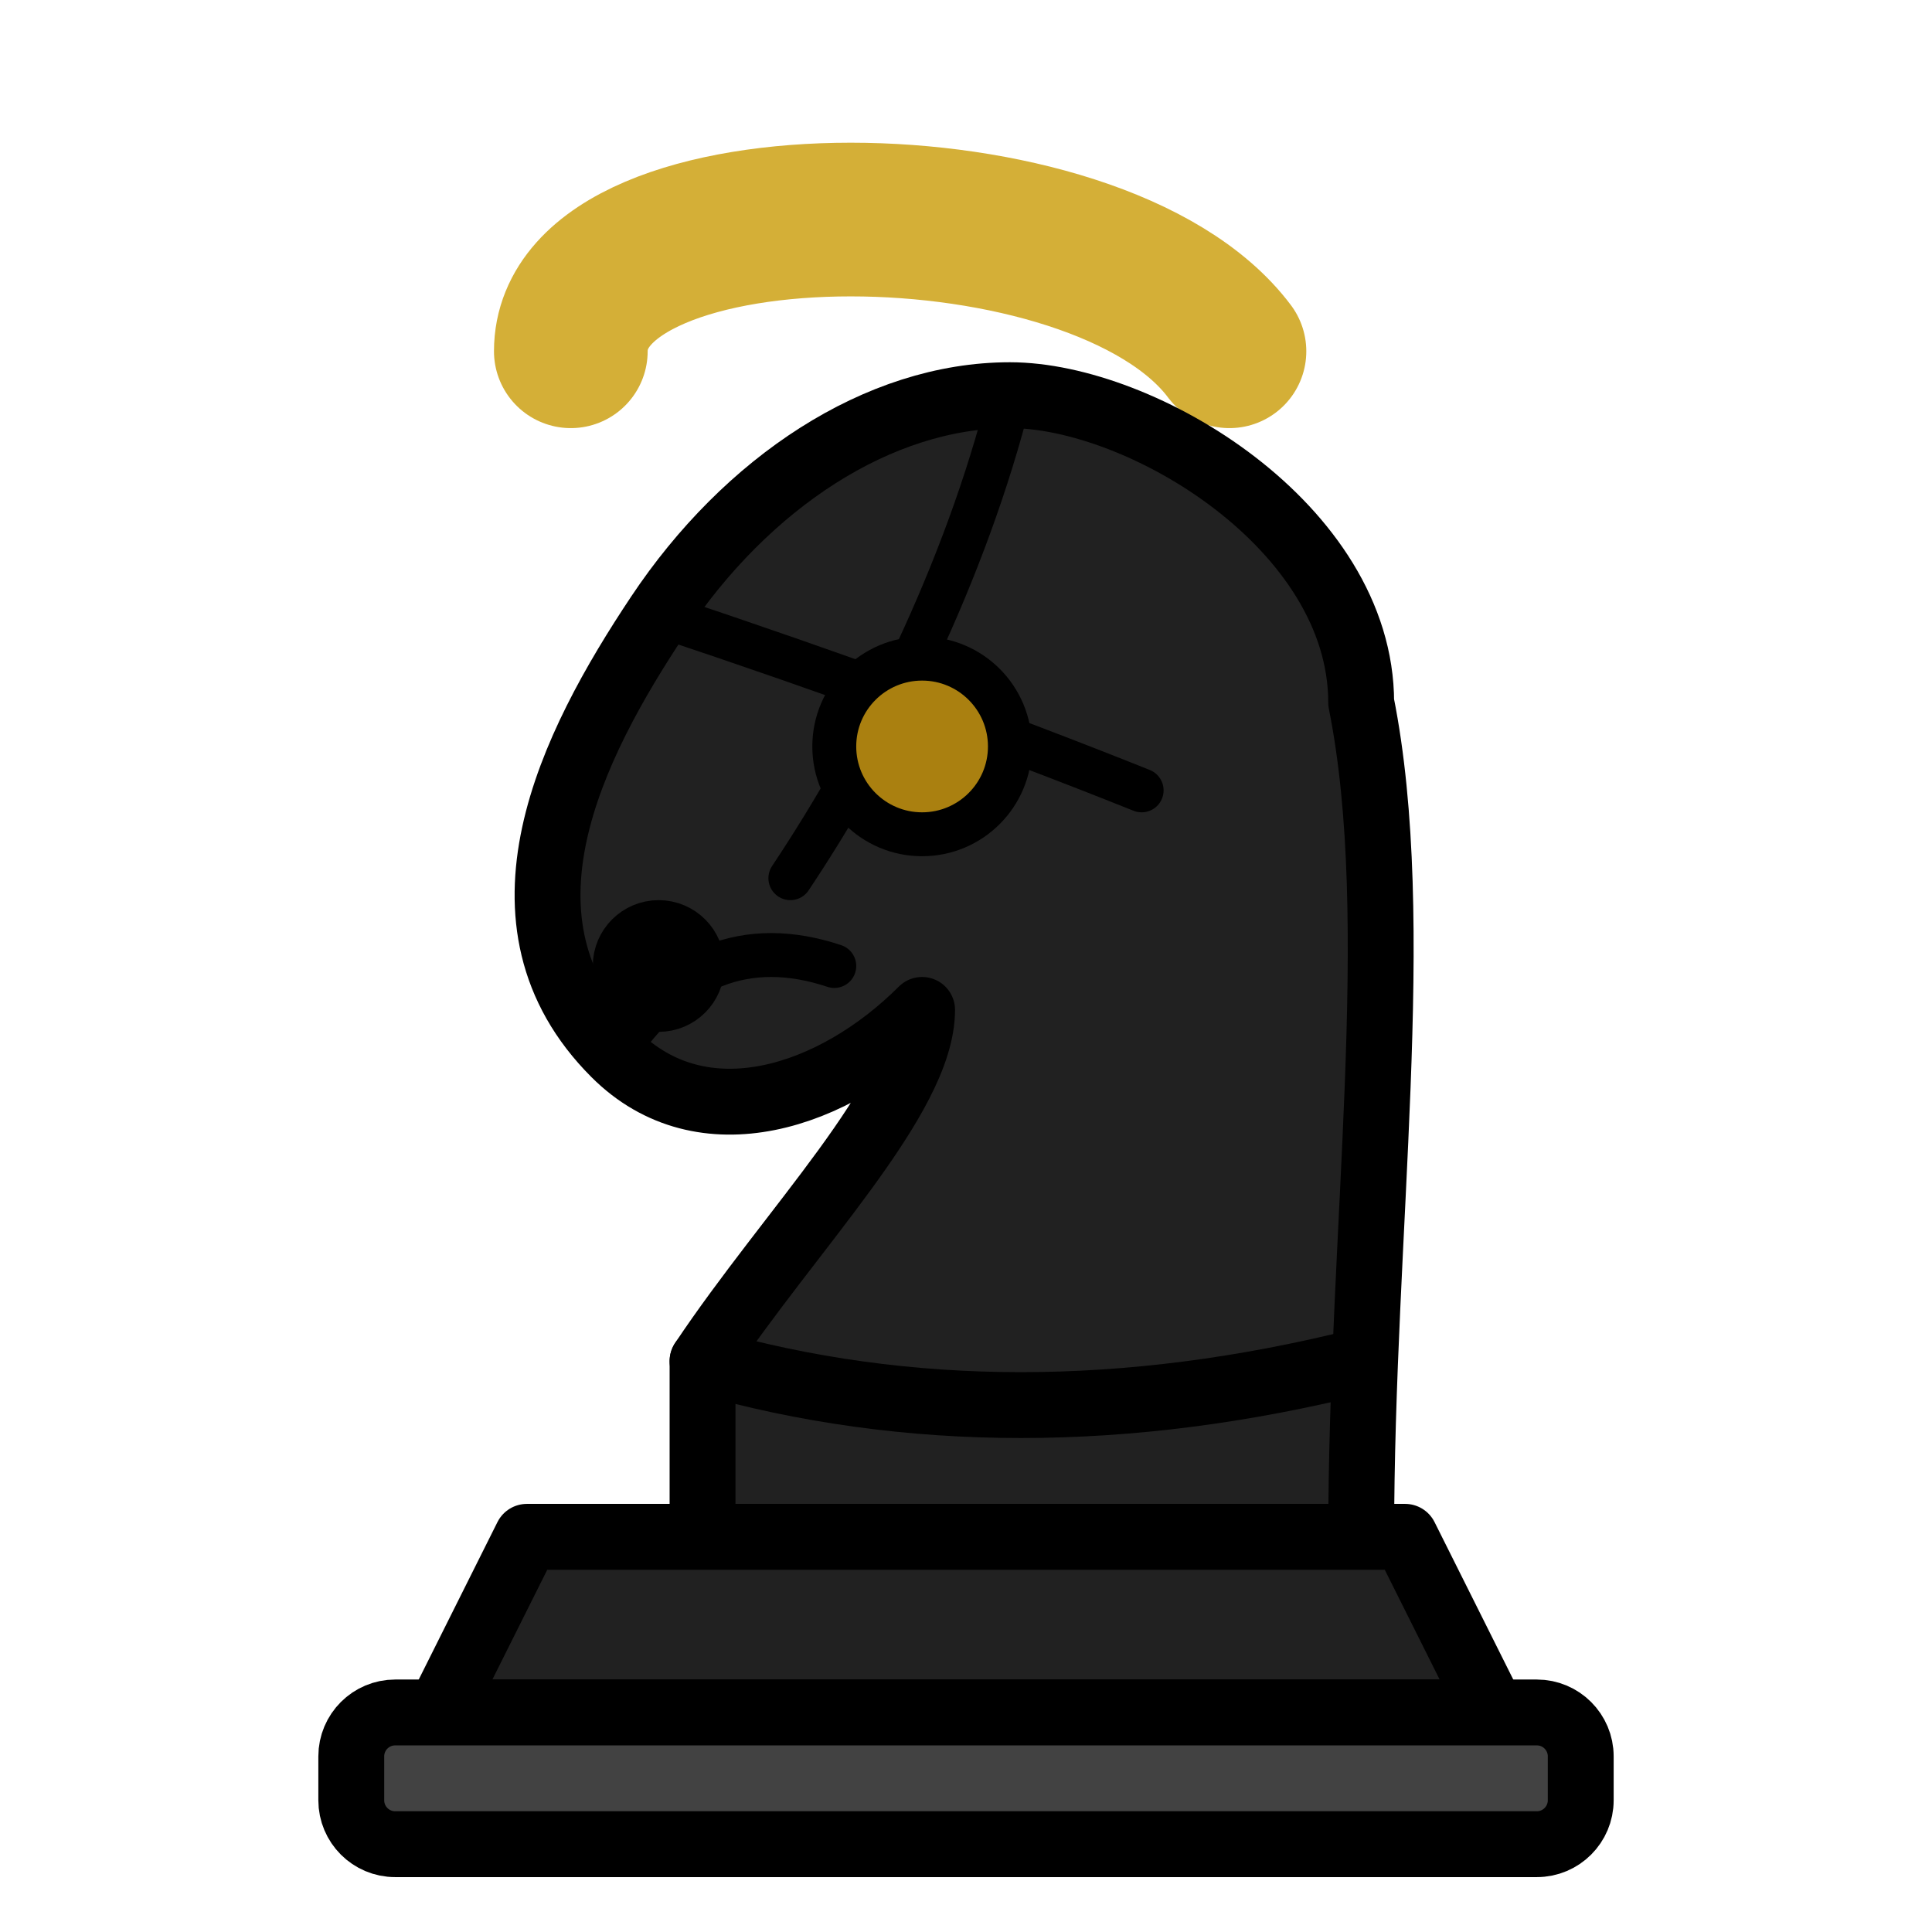
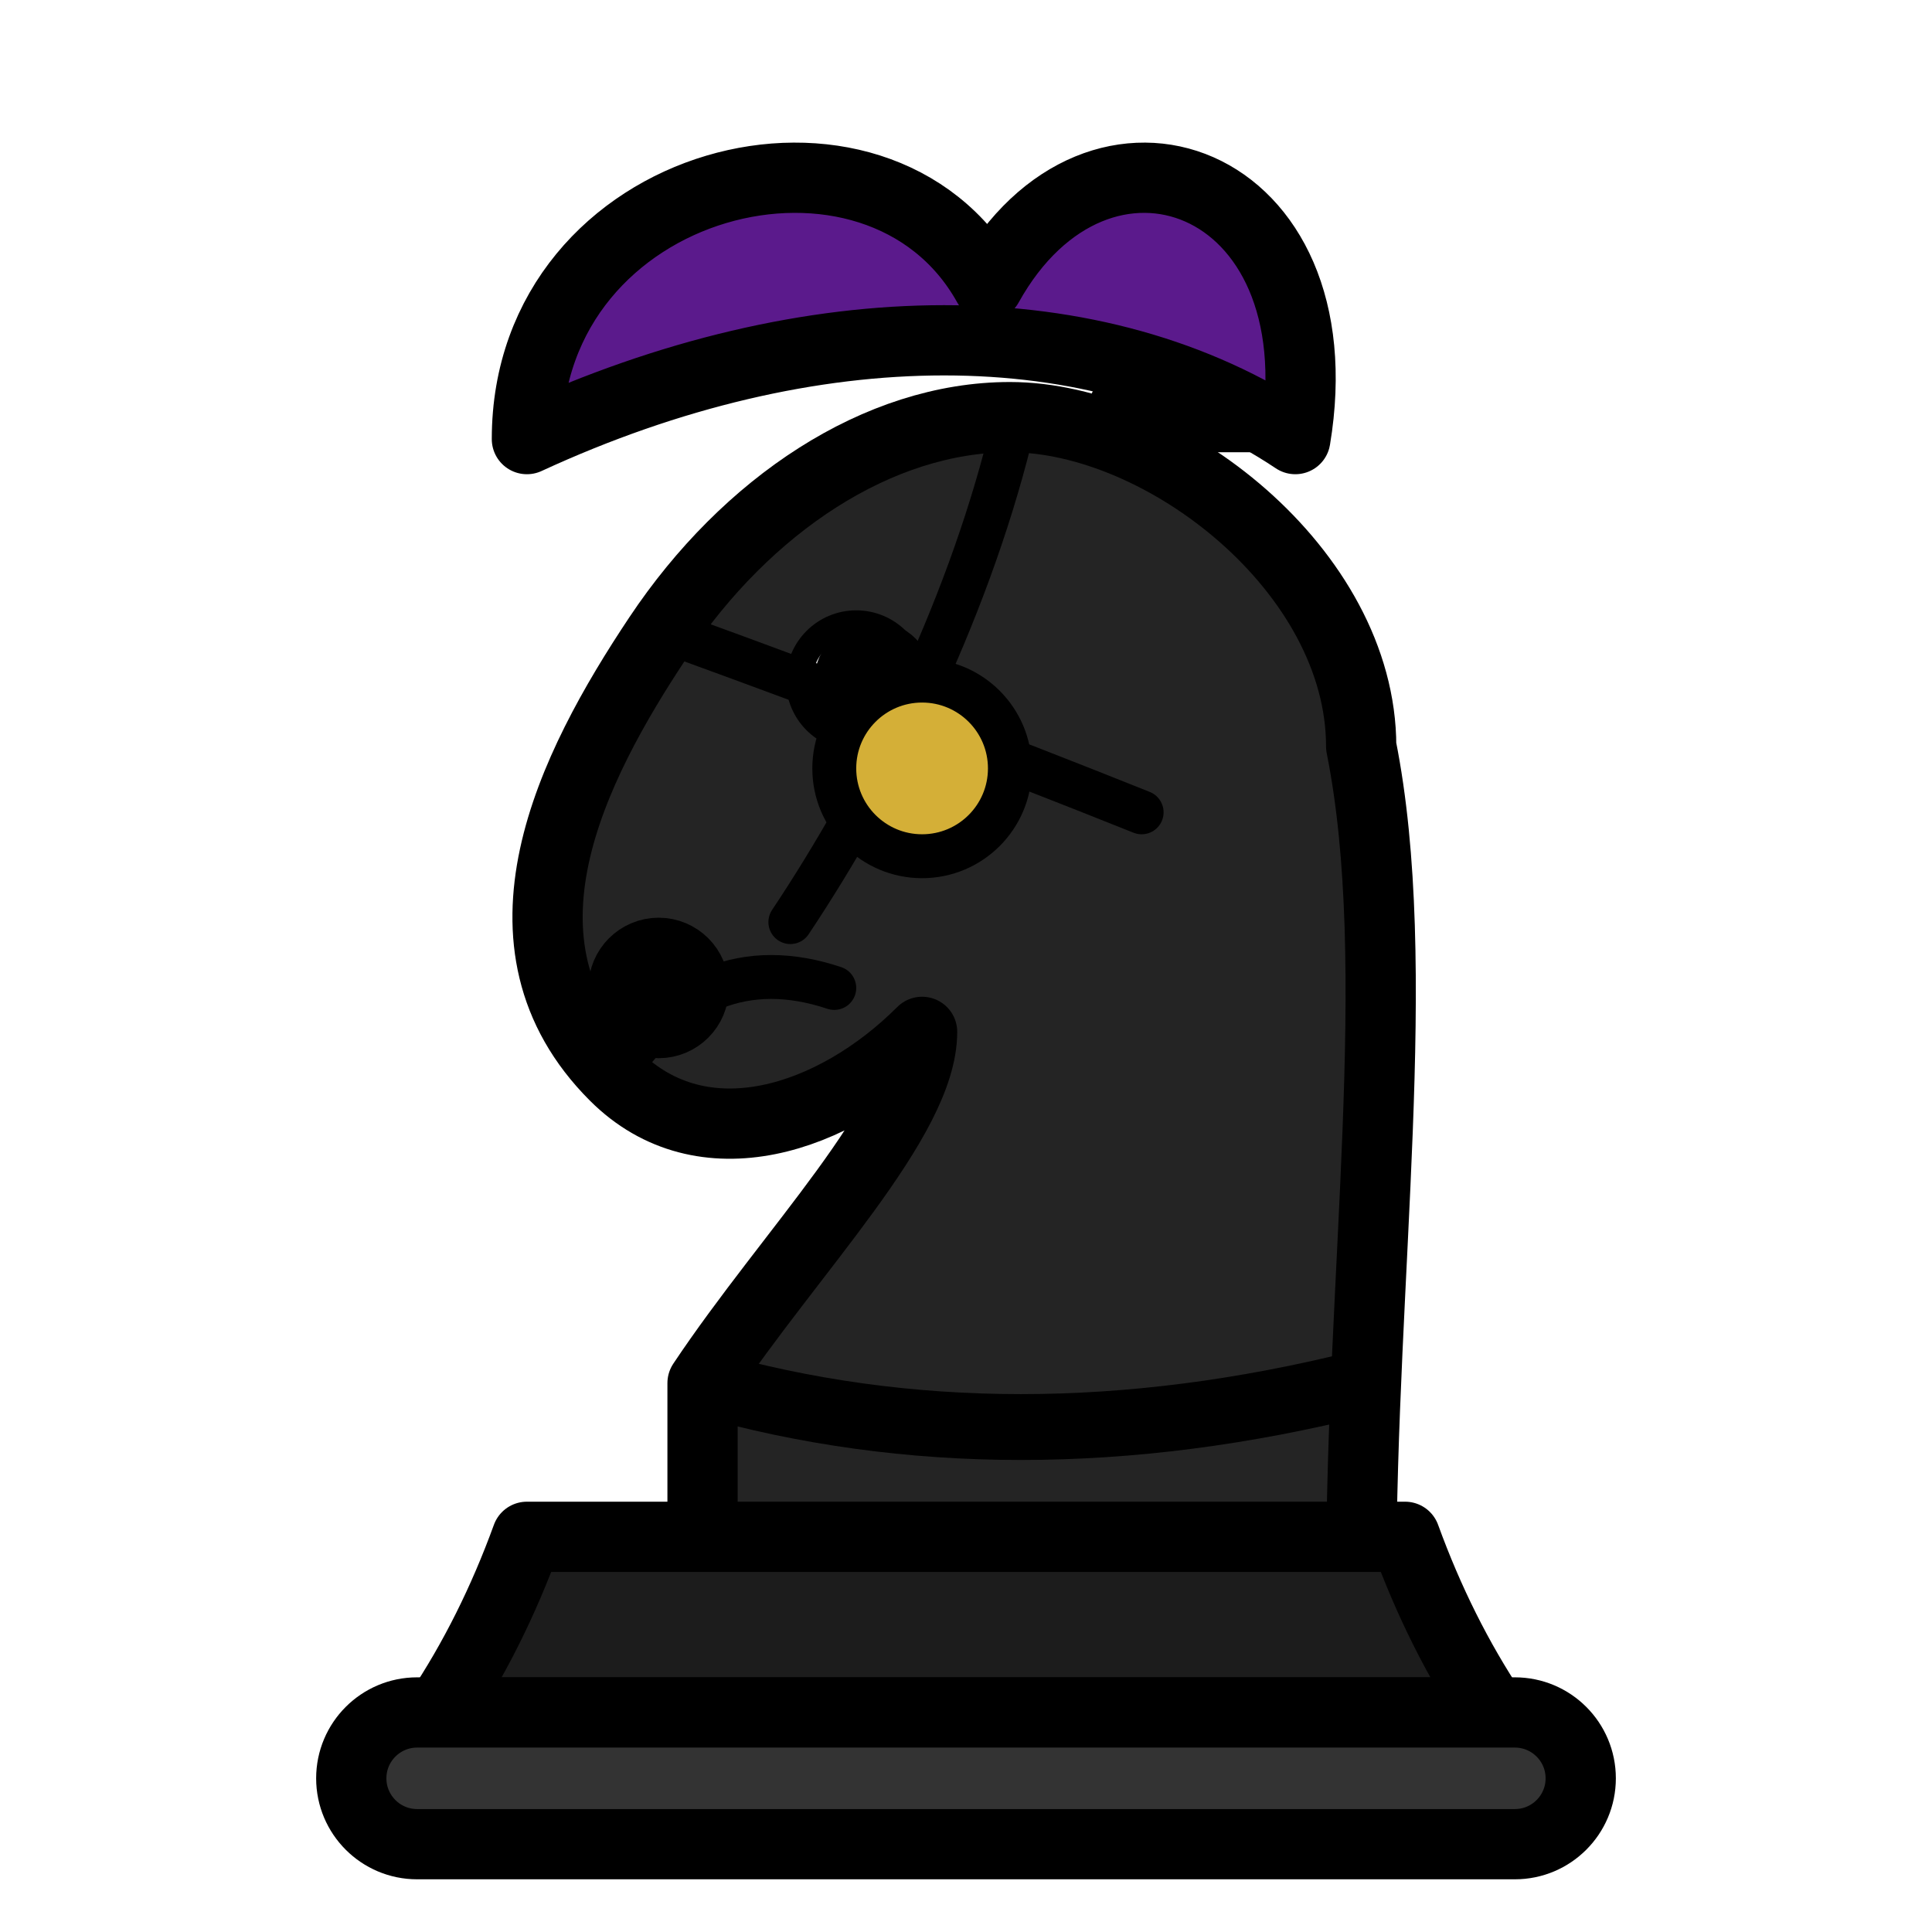
<svg xmlns="http://www.w3.org/2000/svg" viewBox="0 0 44 44" width="100%" height="100%">
-   <g fill="none" stroke="#000000" stroke-width="1.5" stroke-linecap="round" stroke-linejoin="round">
-     <path d="M 13 8 C 13 4, 25 4, 28 8" stroke="#D4AF37" stroke-width="3.5" />
-     <path d="M 31 16 C 31 12, 26 9, 23 9 C 20 9, 17 11, 15 14 C 13 17, 11 21, 14 24 C 16 26, 19 25, 21 23 C 21 25, 18 28, 16 31 L 16 35 L 31 35 C 31 28, 32 21, 31 16 Z" fill="#212121" />
-     <path d="M 14 24 Q 16 21 19 22" stroke="#000000" stroke-width="1" />
-     <circle cx="15" cy="22" r="0.75" fill="#000000" />
-     <path d="M 23 9 C 22 13, 20 17, 18 20" stroke="#000000" stroke-width="1" />
-     <path d="M 15 14 Q 21 16 26 18" stroke="#000000" stroke-width="1" />
-     <circle cx="21" cy="17" r="2" fill="#AA8010" stroke="#000000" stroke-width="1" />
-     <path d="M 16 31 Q 23 33 31 31" stroke="#000000" stroke-width="1.5" />
-     <path d="M 12 35 L 32 35 L 34 39 L 10 39 Z" fill="#212121" />
-     <rect x="8" y="39" width="28" height="3" rx="1" fill="#424242" />
+   <g fill="none" stroke="#000000" stroke-width="1.6" stroke-linecap="round" stroke-linejoin="round">
+     <path d="M 25.5 9.5 L 27.5 5 L 28.5 9.5 Z" fill="#242424" />
+     <path d="M 12 10 C 12 4, 20 2, 22.5 6.5 C 25 2, 30.5 4, 29.5 10 C 25 7, 18.5 7, 12 10 Z" fill="#5B1A8C" />
+     <path d="M 31 17 C 31 13, 26.5 9.5, 23 9.5 C 20 9.5, 17 11.5, 15 14.5 C 13 17.5, 11 21.5, 14 24.5 C 16 26.5, 19 25.5, 21 23.5 C 21 25.5, 18 28.5, 16 31.5 L 16 36 L 31 36 C 31 29, 32 22, 31 17 Z" fill="#242424" />
+     <path d="M 14 24.5 Q 16 21.5 19 22.5" stroke="#000000" stroke-width="1" />
+     <circle cx="15" cy="22.5" r="0.8" fill="#000000" />
+     <circle cx="19.5" cy="15.5" r="1.3" fill="#E8E8E8" stroke="#000000" stroke-width="0.6" />
+     <circle cx="19.9" cy="15.5" r="0.55" fill="#000000" />
+     <path d="M 23 10 C 22 14, 20 18, 18 21" stroke="#000000" stroke-width="1" />
+     <path d="M 15.5 14.5 Q 21 16.5 26 18.5" stroke="#000000" stroke-width="1" />
+     <circle cx="21" cy="17.5" r="2" fill="#D4AF37" stroke="#000000" stroke-width="1" />
+     <path d="M 16 31.5 Q 23 33.5 31 31.5" stroke="#000000" stroke-width="1.5" />
+     <path d="M 12 35 Q 11.2 37.2 10 39 L 34 39 Q 32.8 37.2 32 35 Z" fill="#1C1C1C" />
+     <rect x="8" y="39" width="28" height="3" rx="1.5" fill="#333333" />
  </g>
</svg>
